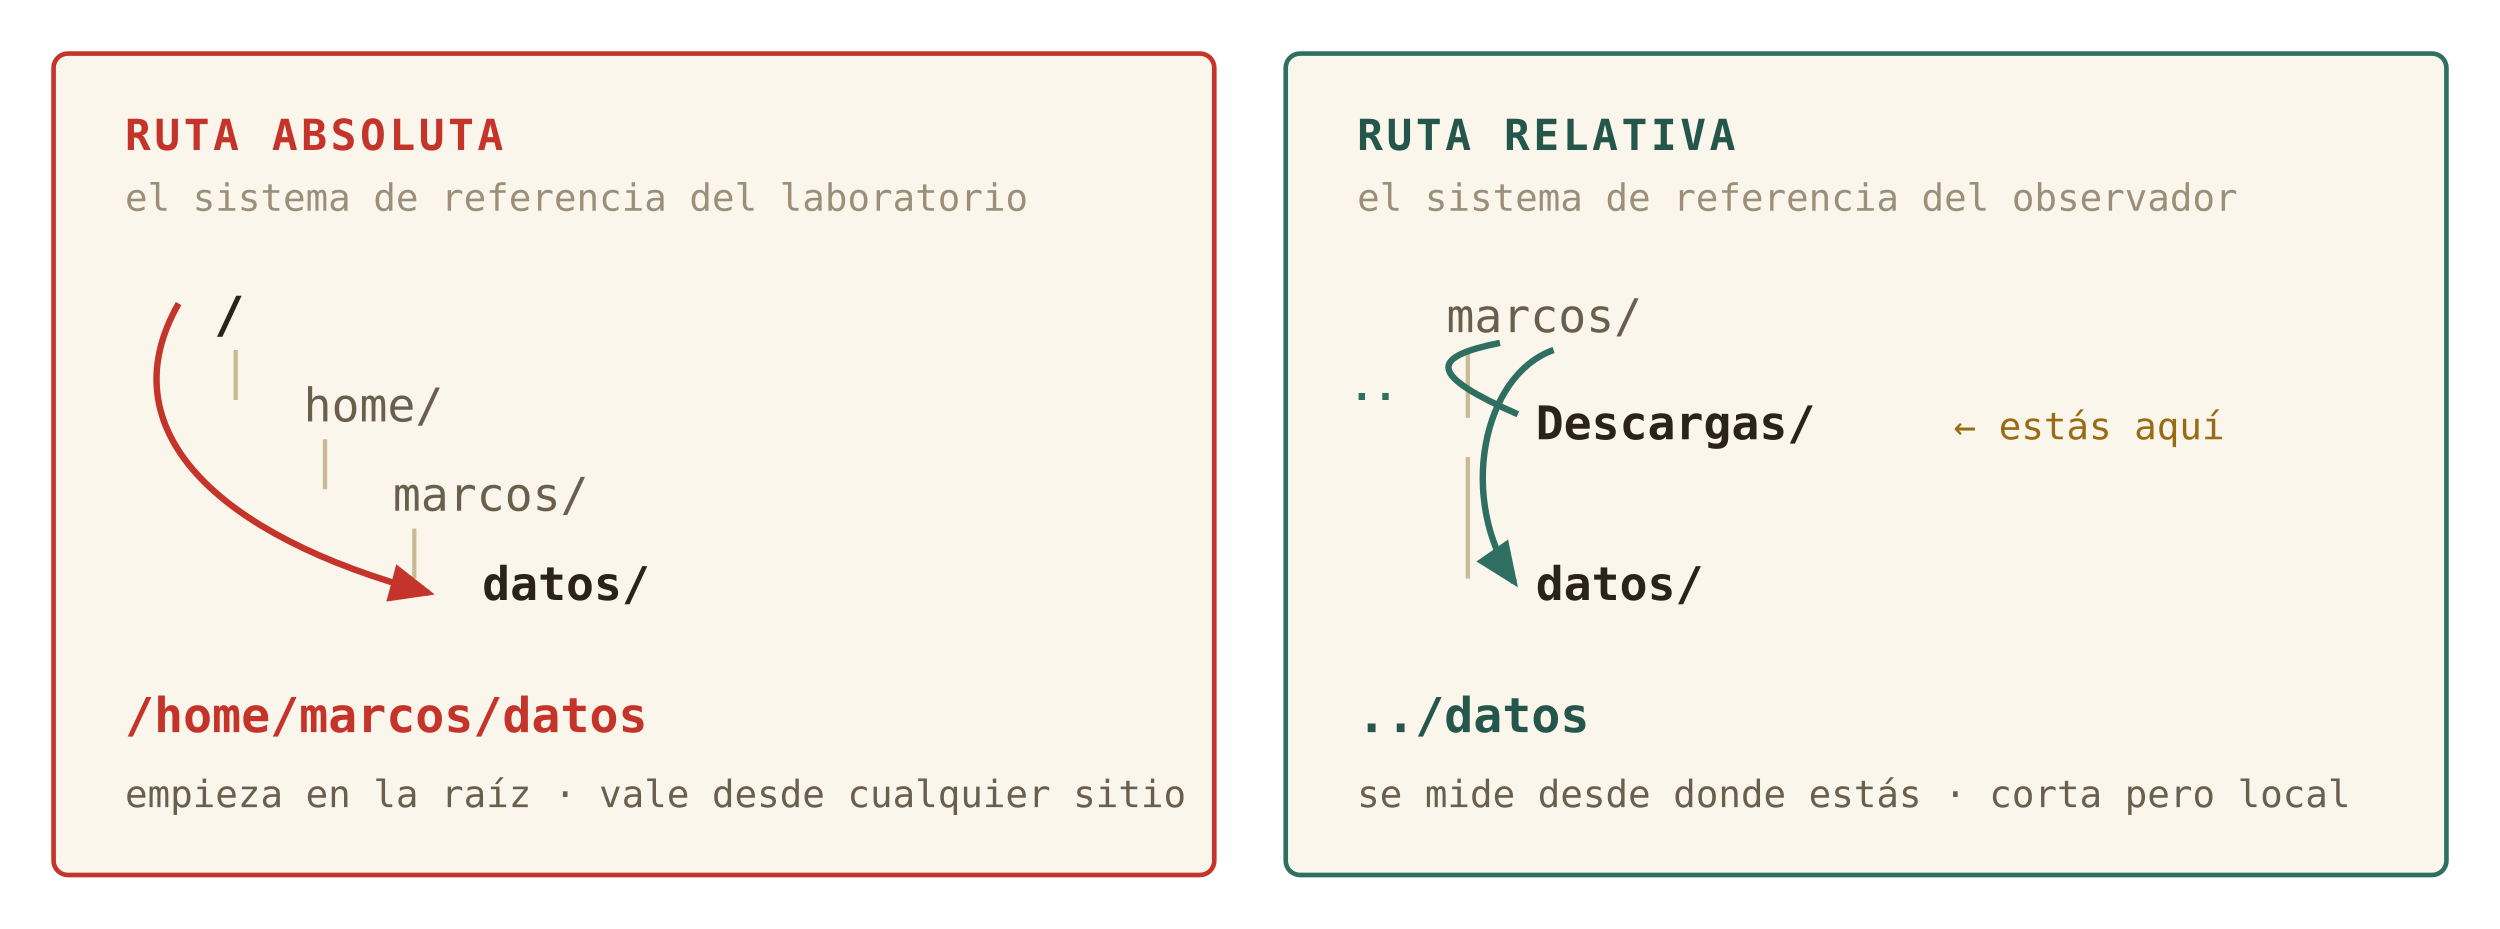
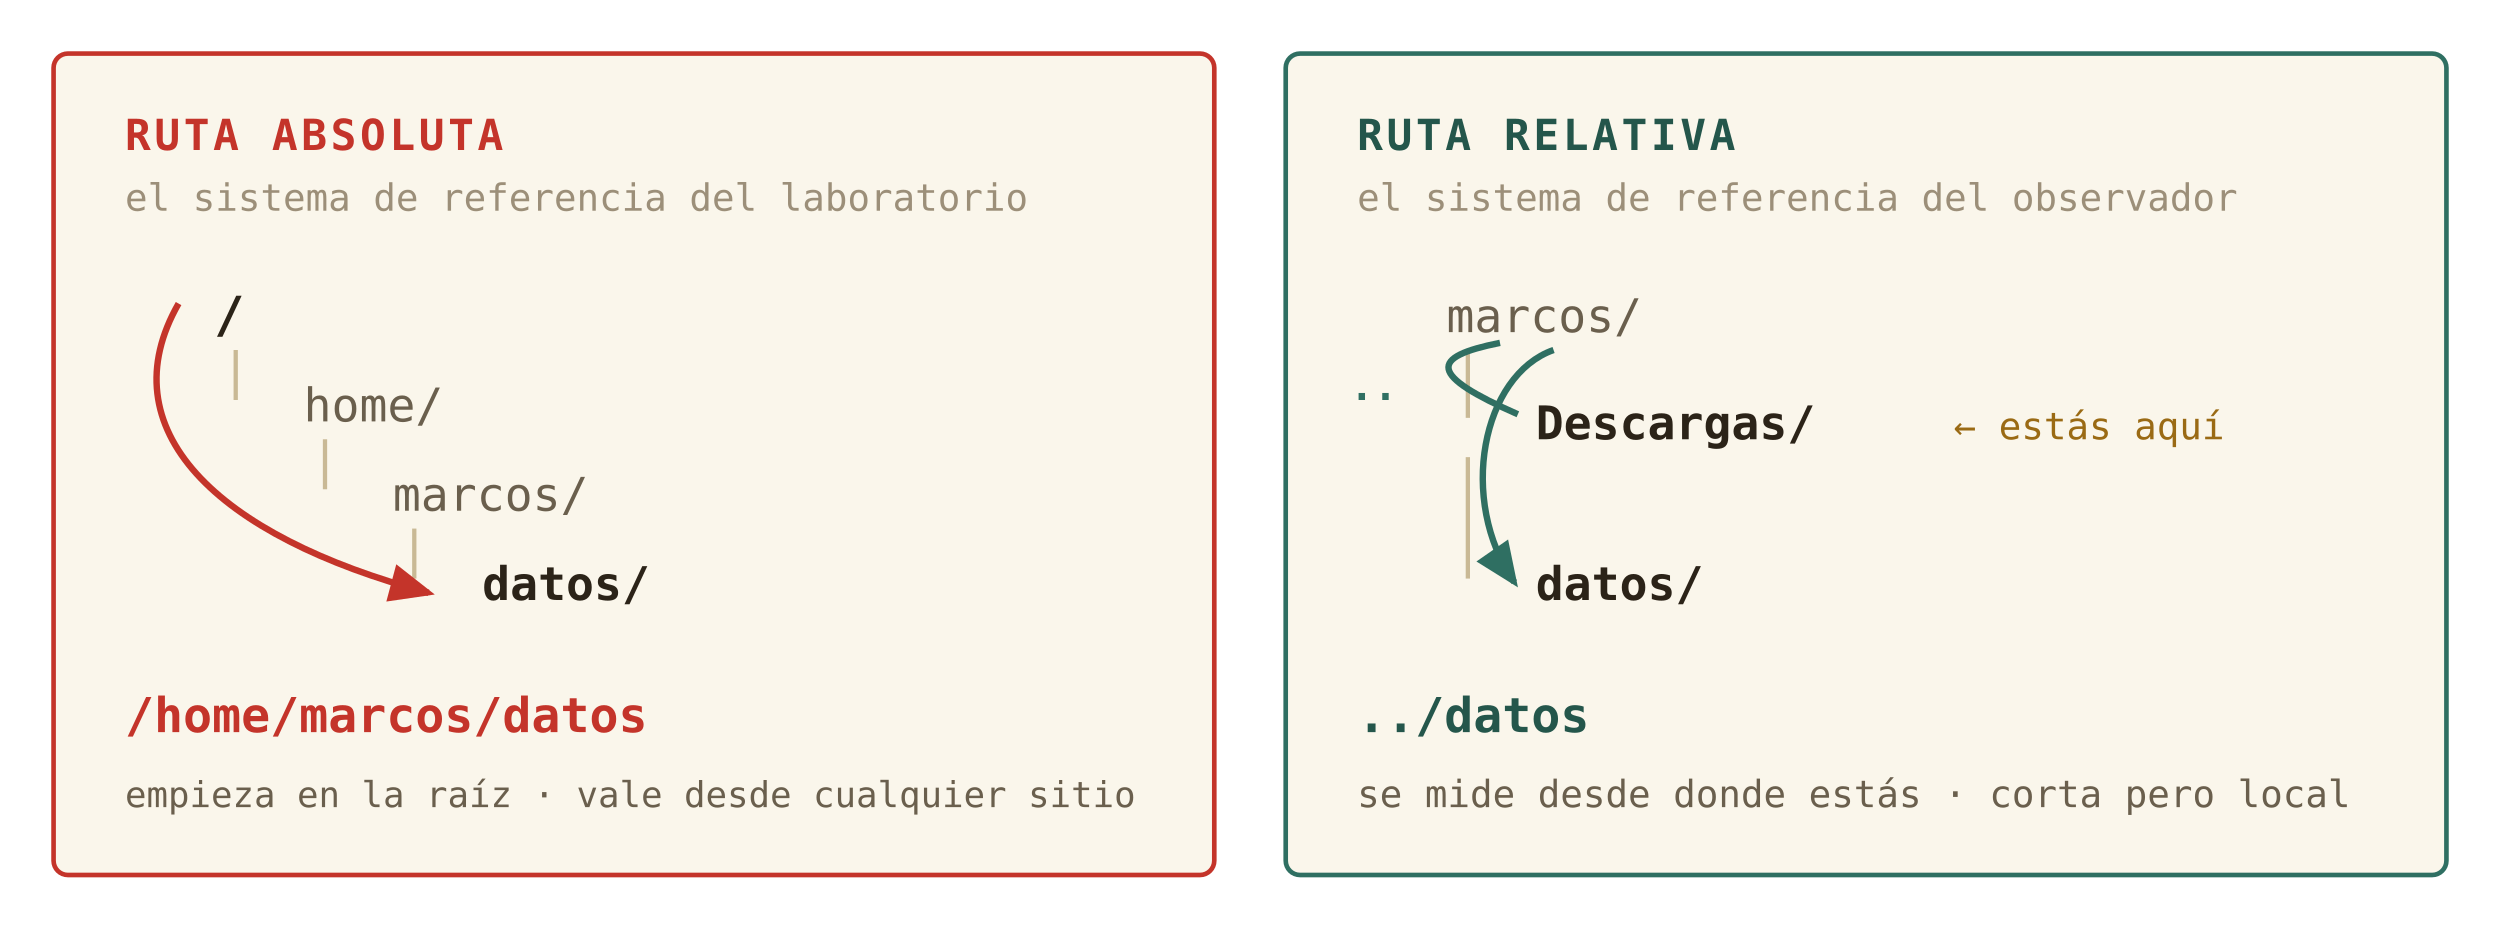
<svg xmlns="http://www.w3.org/2000/svg" viewBox="0 0 700 260" width="700" height="260" role="img" aria-label="Ruta absoluta frente a ruta relativa">
  <defs>
    <marker id="fra" markerWidth="8" markerHeight="8" refX="6" refY="3" orient="auto">
      <path d="M0,0 L7,3 L0,6 z" fill="#C4342A" />
    </marker>
    <marker id="frr" markerWidth="8" markerHeight="8" refX="6" refY="3" orient="auto">
      <path d="M0,0 L7,3 L0,6 z" fill="#2F6F62" />
    </marker>
  </defs>
  <g font-family="IBM Plex Mono,monospace">
    <rect x="15" y="15" width="325" height="230" rx="4" fill="#FAF6EB" stroke="#C4342A" stroke-width="1.3" />
    <text x="35" y="42" font-size="12" fill="#C4342A" font-weight="600" letter-spacing="1">RUTA ABSOLUTA</text>
    <text x="35" y="59" font-size="10.5" fill="#9C8F79">el sistema de referencia del laboratorio</text>
    <text x="60" y="93" font-size="14" fill="#2B2318" font-weight="600">/</text>
    <text x="85" y="118" font-size="13" fill="#6A5F4D">home/</text>
    <text x="110" y="143" font-size="13" fill="#6A5F4D">marcos/</text>
    <text x="135" y="168" font-size="13" fill="#2B2318" font-weight="600">datos/</text>
    <line x1="66" y1="98" x2="66" y2="112" stroke="#C9B995" stroke-width="1.2" />
    <line x1="91" y1="123" x2="91" y2="137" stroke="#C9B995" stroke-width="1.2" />
    <line x1="116" y1="148" x2="116" y2="162" stroke="#C9B995" stroke-width="1.2" />
    <path d="M50 85 C 30 120, 60 150, 120 166" fill="none" stroke="#C4342A" stroke-width="1.8" marker-end="url(#fra)" />
    <text x="35" y="205" font-size="13.5" fill="#C4342A" font-weight="600">/home/marcos/datos</text>
-     <text x="35" y="226" font-size="10.5" fill="#6A5F4D">empieza en la raíz · vale desde cualquier sitio</text>
+     <text x="35" y="226" font-size="10" fill="#6A5F4D">empieza en la raíz · vale desde cualquier sitio</text>
    <rect x="360" y="15" width="325" height="230" rx="4" fill="#FAF6EB" stroke="#2F6F62" stroke-width="1.3" />
    <text x="380" y="42" font-size="12" fill="#24564B" font-weight="600" letter-spacing="1">RUTA RELATIVA</text>
    <text x="380" y="59" font-size="10.5" fill="#9C8F79">el sistema de referencia del observador</text>
    <text x="405" y="93" font-size="13" fill="#6A5F4D">marcos/</text>
    <text x="430" y="123" font-size="13" fill="#2B2318" font-weight="600">Descargas/</text>
    <text x="547" y="123" font-size="10.5" fill="#9A6A14">← estás aquí</text>
    <text x="430" y="168" font-size="13" fill="#2B2318" font-weight="600">datos/</text>
    <line x1="411" y1="98" x2="411" y2="117" stroke="#C9B995" stroke-width="1.2" />
    <line x1="411" y1="128" x2="411" y2="162" stroke="#C9B995" stroke-width="1.2" />
    <path d="M425 116 C 400 105, 400 100, 420 96" fill="none" stroke="#2F6F62" stroke-width="1.8" />
    <path d="M435 98 C 415 105, 408 140, 424 163" fill="none" stroke="#2F6F62" stroke-width="1.8" marker-end="url(#frr)" />
    <text x="378" y="112" font-size="11" fill="#2F6F62" font-weight="600">..</text>
    <text x="380" y="205" font-size="13.5" fill="#24564B" font-weight="600">../datos</text>
    <text x="380" y="226" font-size="10.5" fill="#6A5F4D">se mide desde donde estás · corta pero local</text>
  </g>
</svg>
